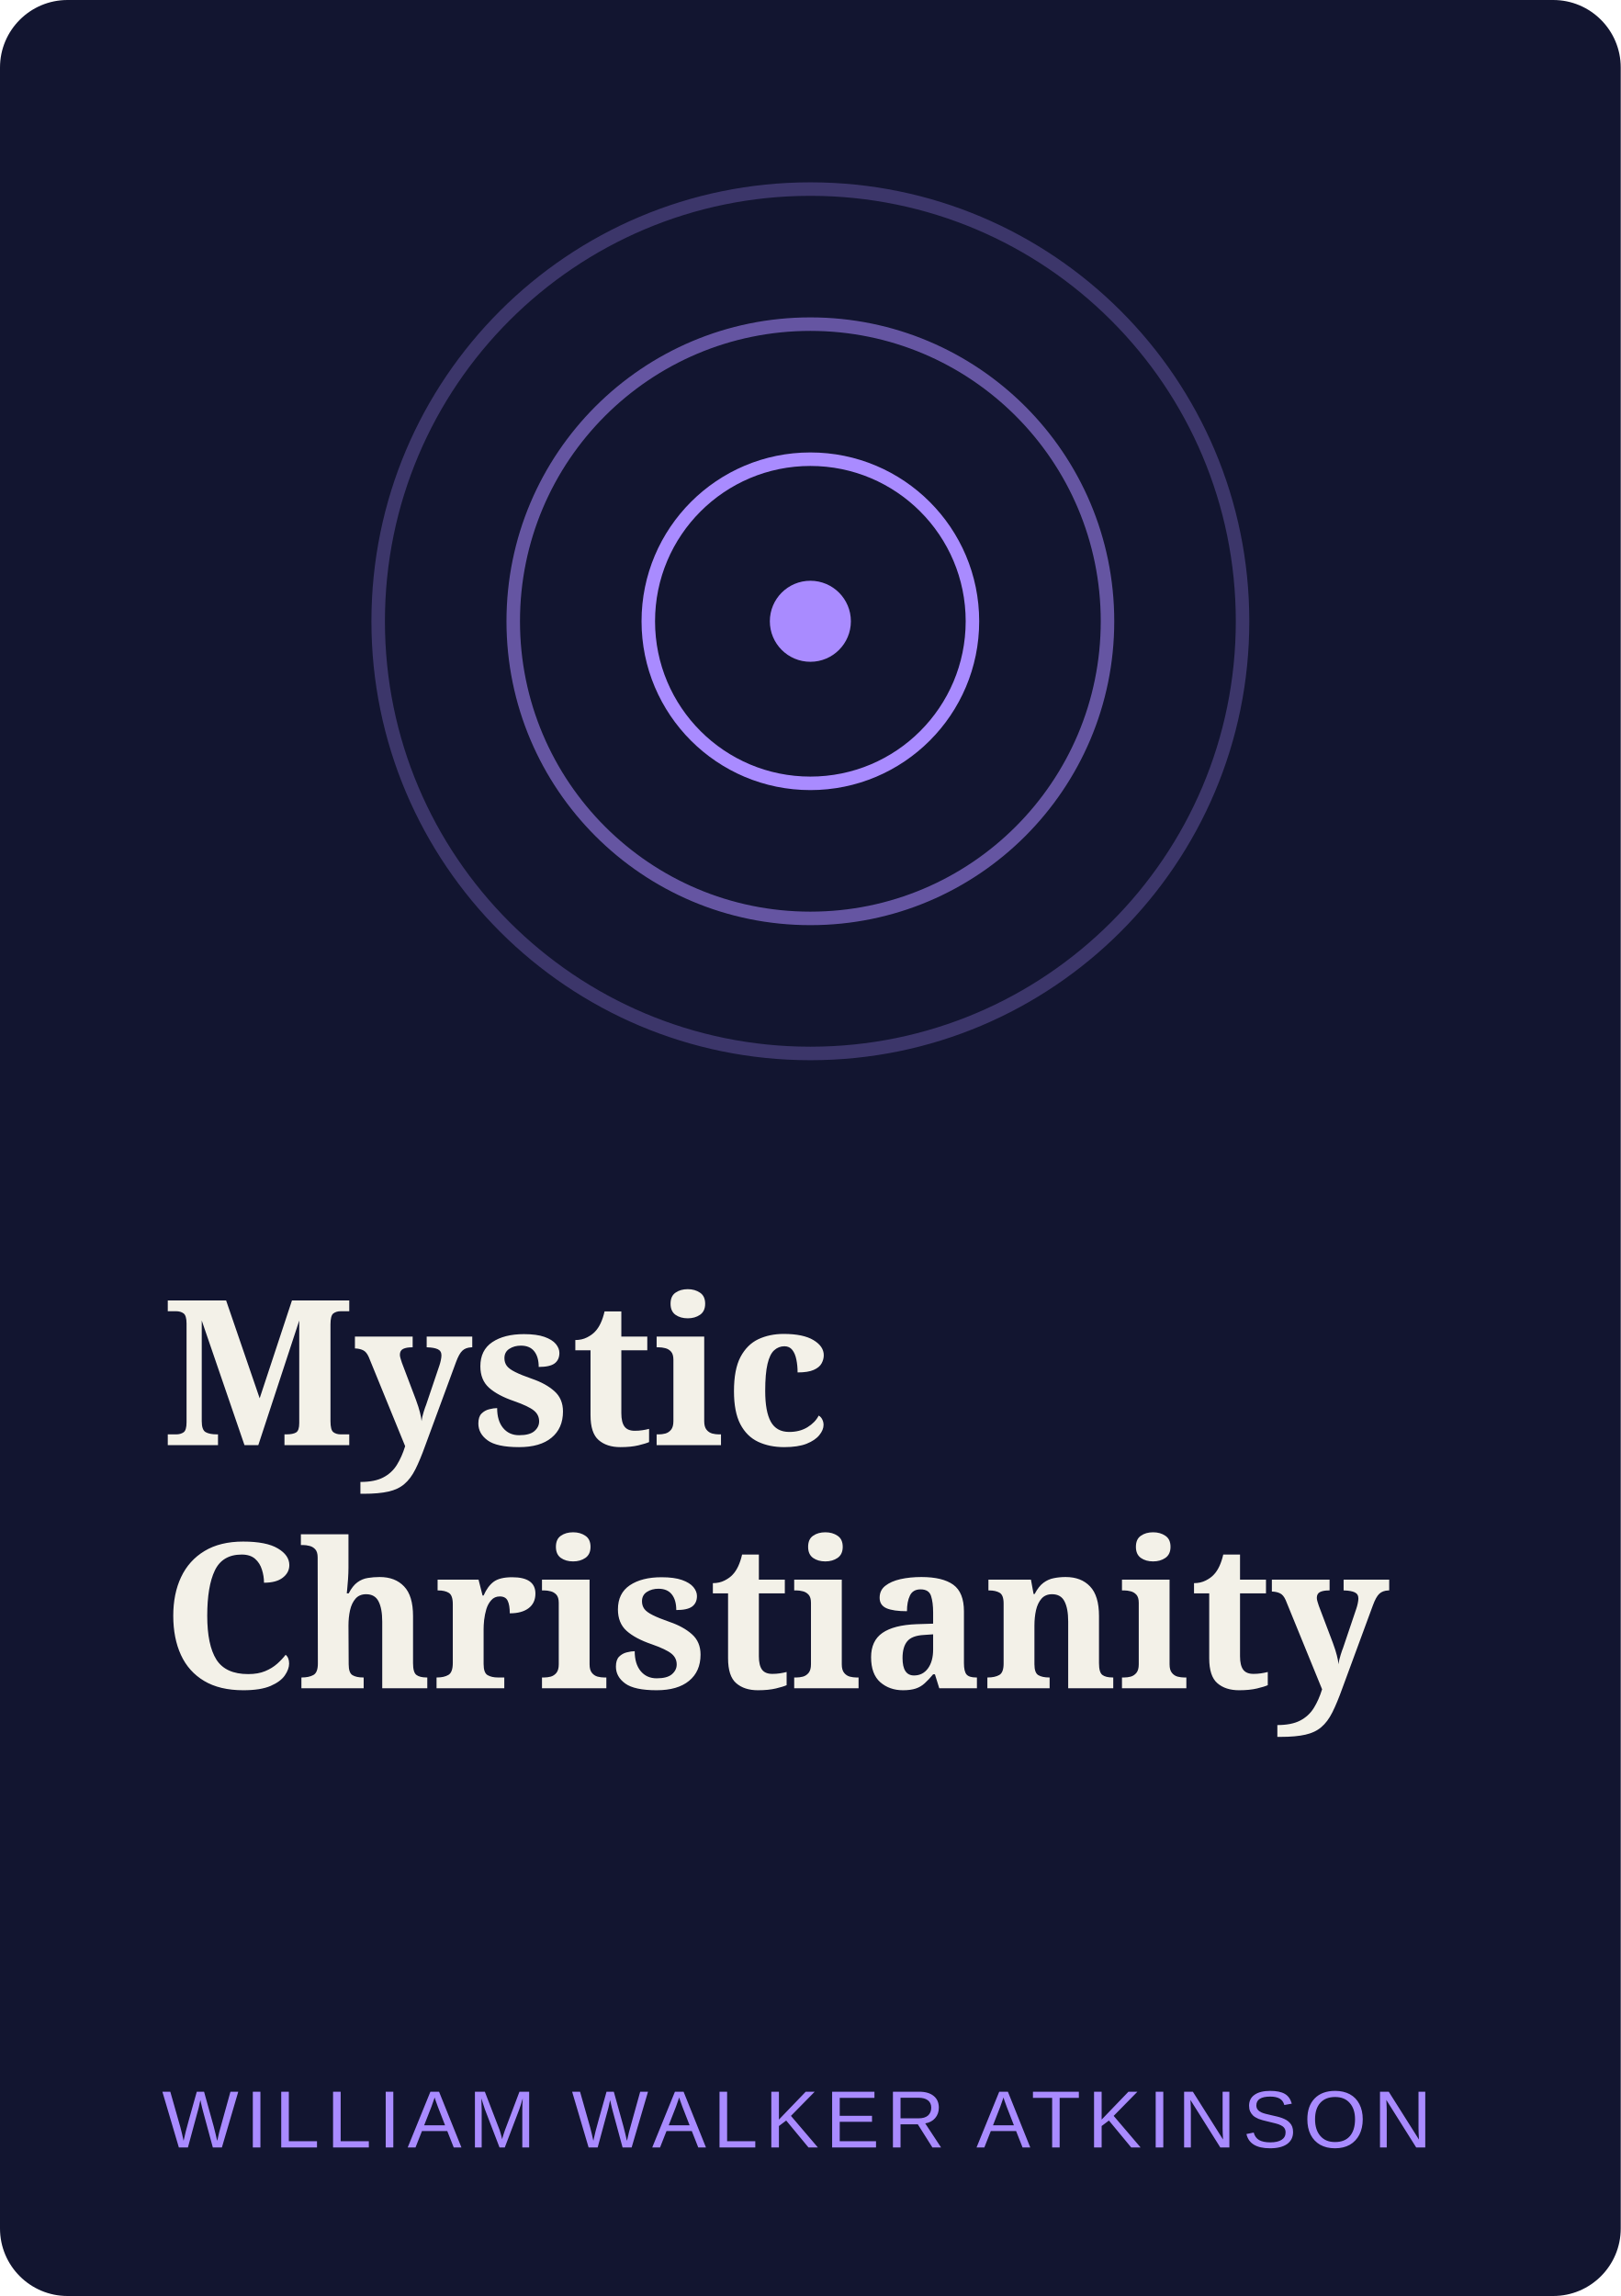
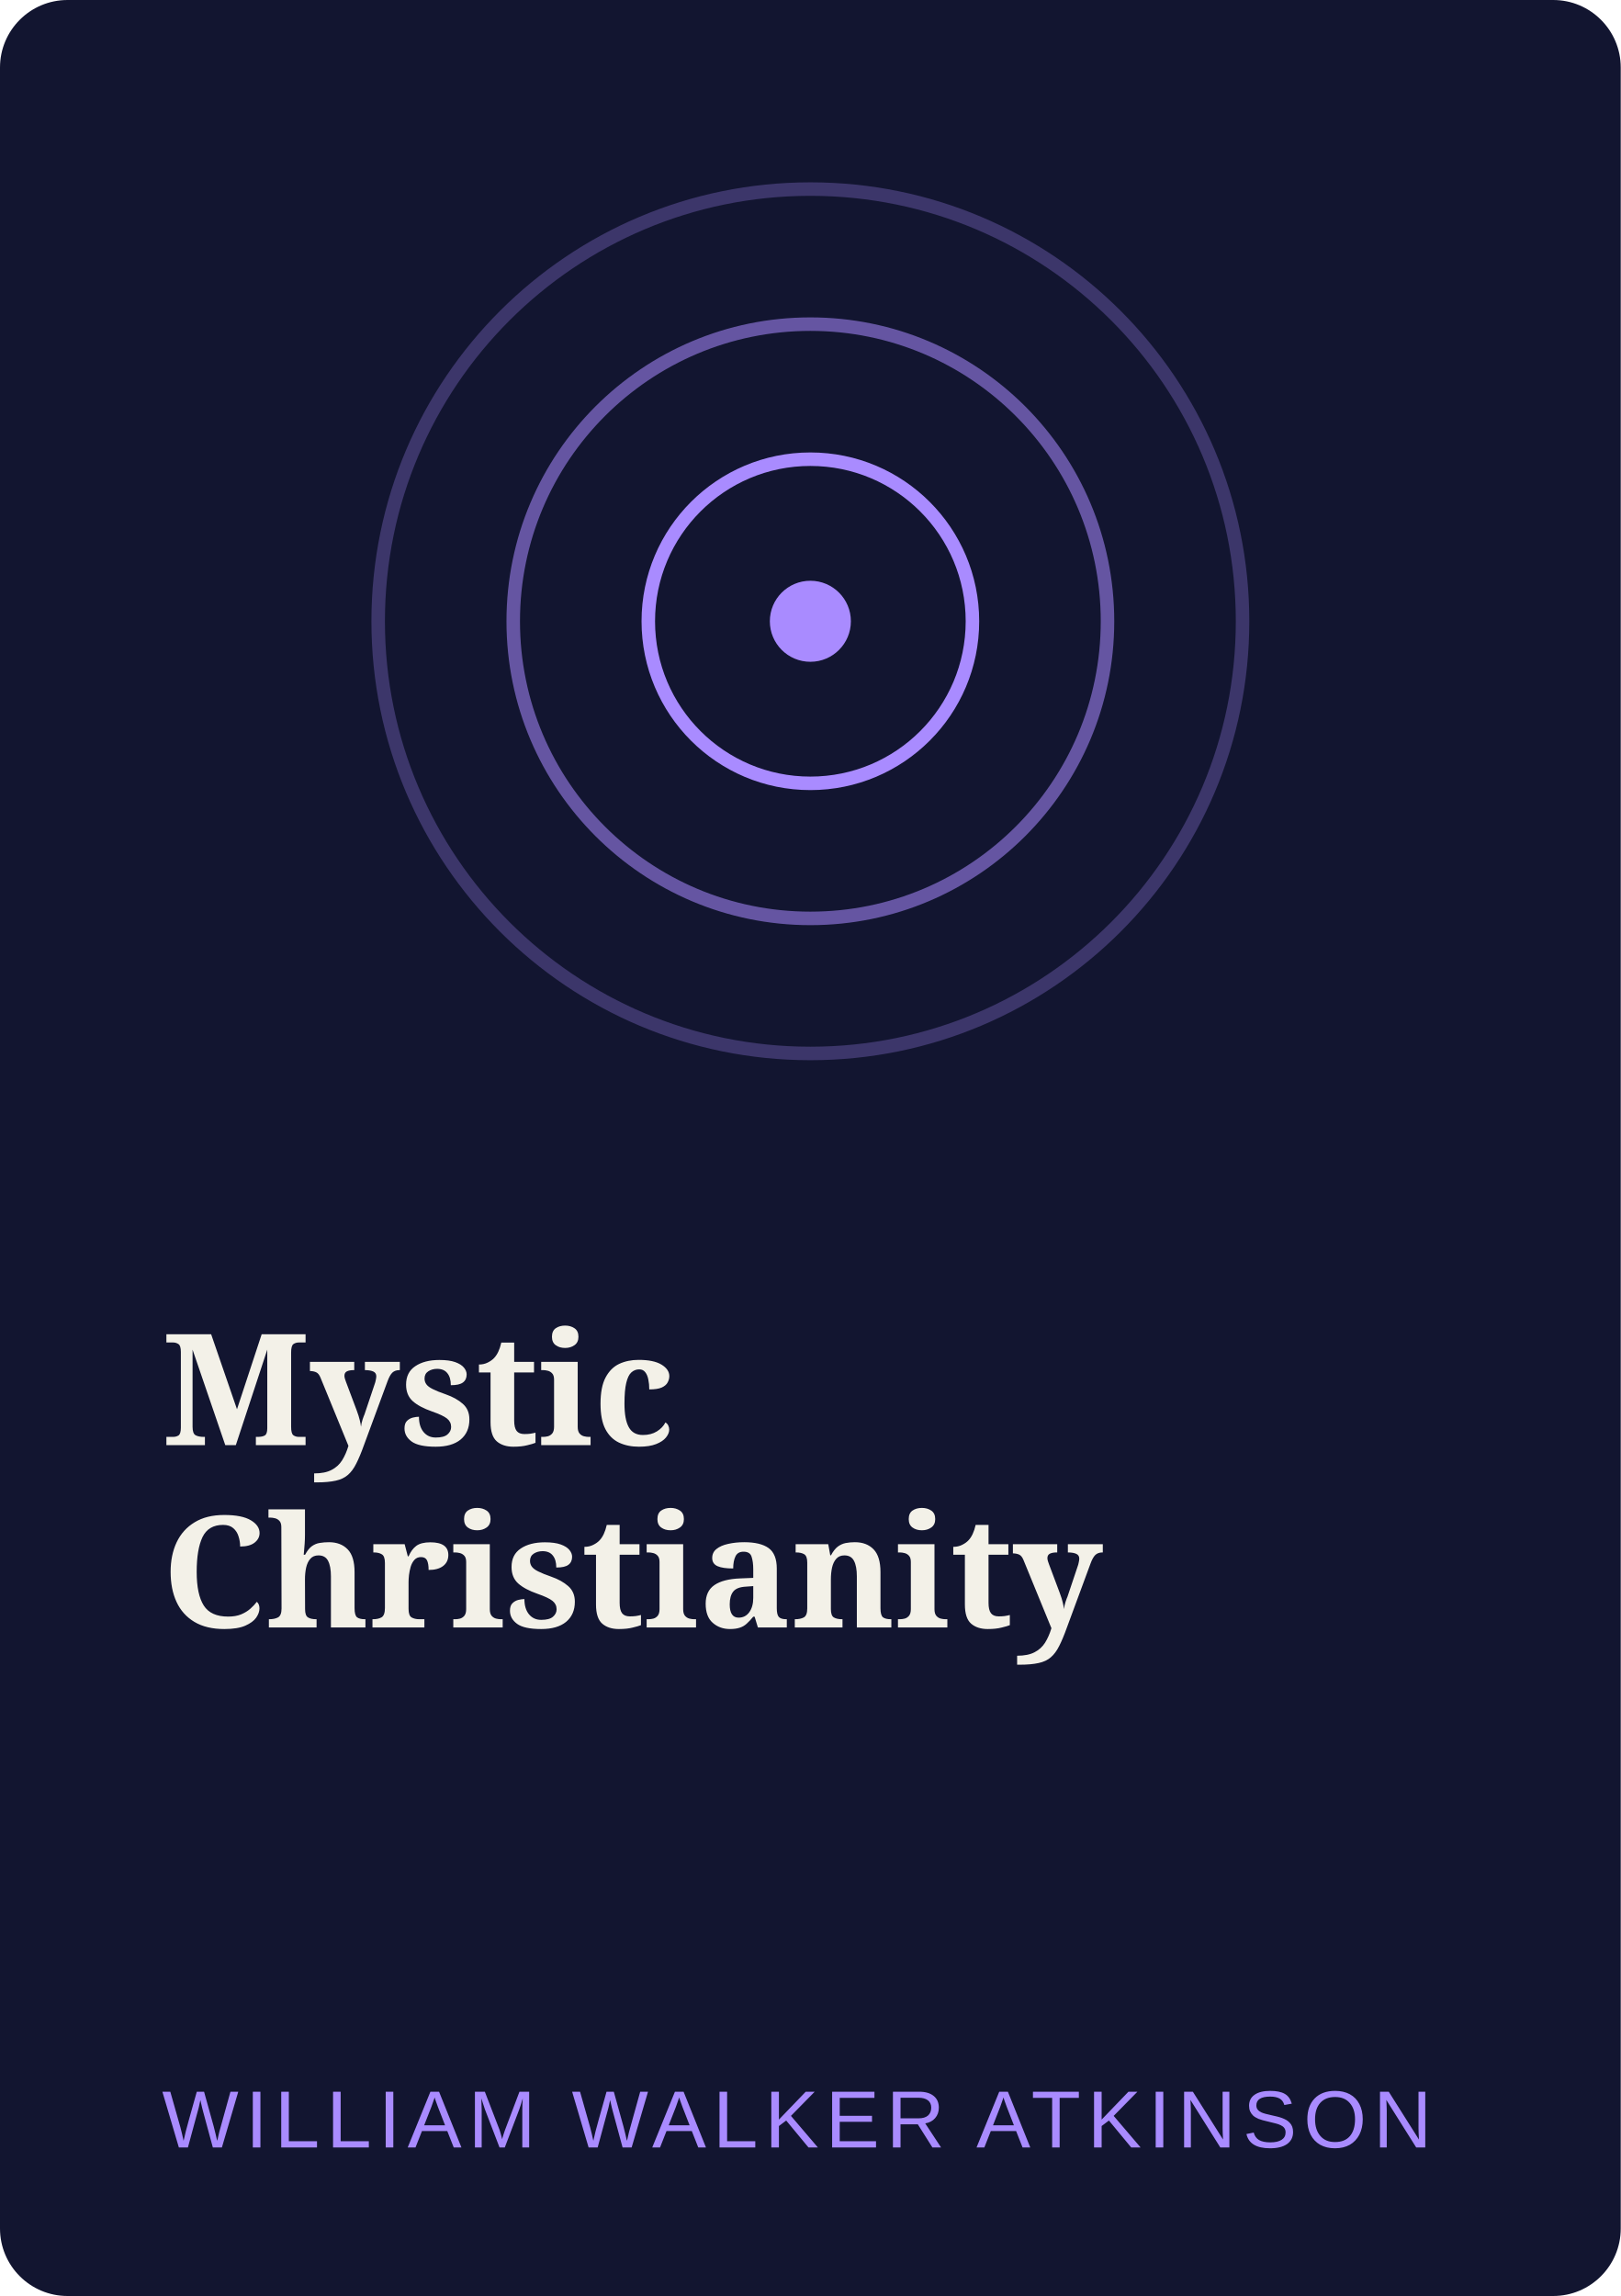
<svg xmlns="http://www.w3.org/2000/svg" viewBox="0 0 240 340" width="240" height="340">
  <rect width="240" height="340" rx="10" fill="#121530" />
  <g fill="none" stroke="#a98bff" stroke-width="2">
    <circle cx="120" cy="92" r="64" opacity=".28" />
    <circle cx="120" cy="92" r="44" opacity=".55" />
    <circle cx="120" cy="92" r="24" />
  </g>
  <circle cx="120" cy="92" r="6" fill="#a98bff" />
-   <text x="24" y="214" font-family="Georgia,serif" font-size="30" font-weight="700" fill="#f3f1e8">
+   <text x="24" y="214" font-family="Georgia,serif" font-size="23" font-weight="700" fill="#f3f1e8">
    <tspan x="24" dy="0">Mystic</tspan>
-     <tspan x="24" dy="36">Christianity</tspan>
+     <tspan x="24" dy="27">Christianity</tspan>
  </text>
  <text x="24" y="318" font-family="Arial,sans-serif" font-size="12" letter-spacing="1" fill="#a98bff">WILLIAM WALKER ATKINSON</text>
</svg>
